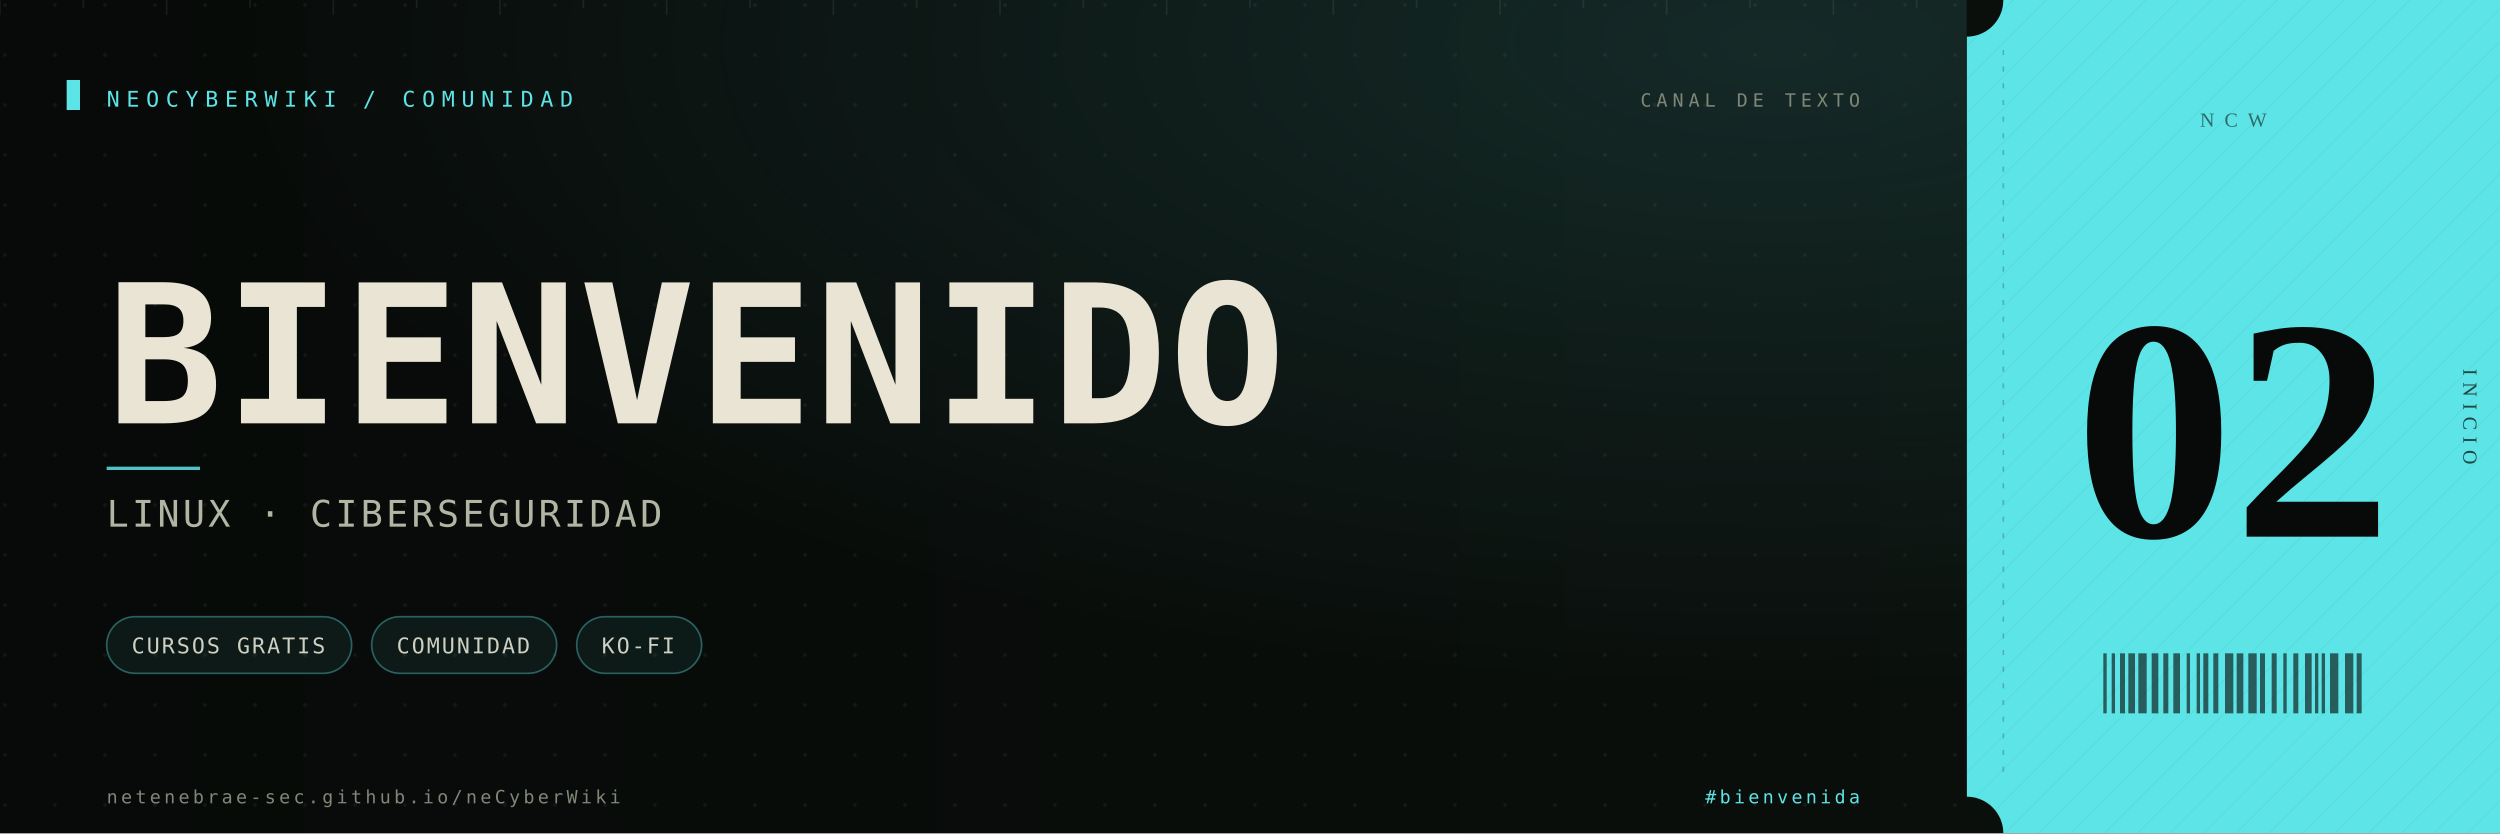
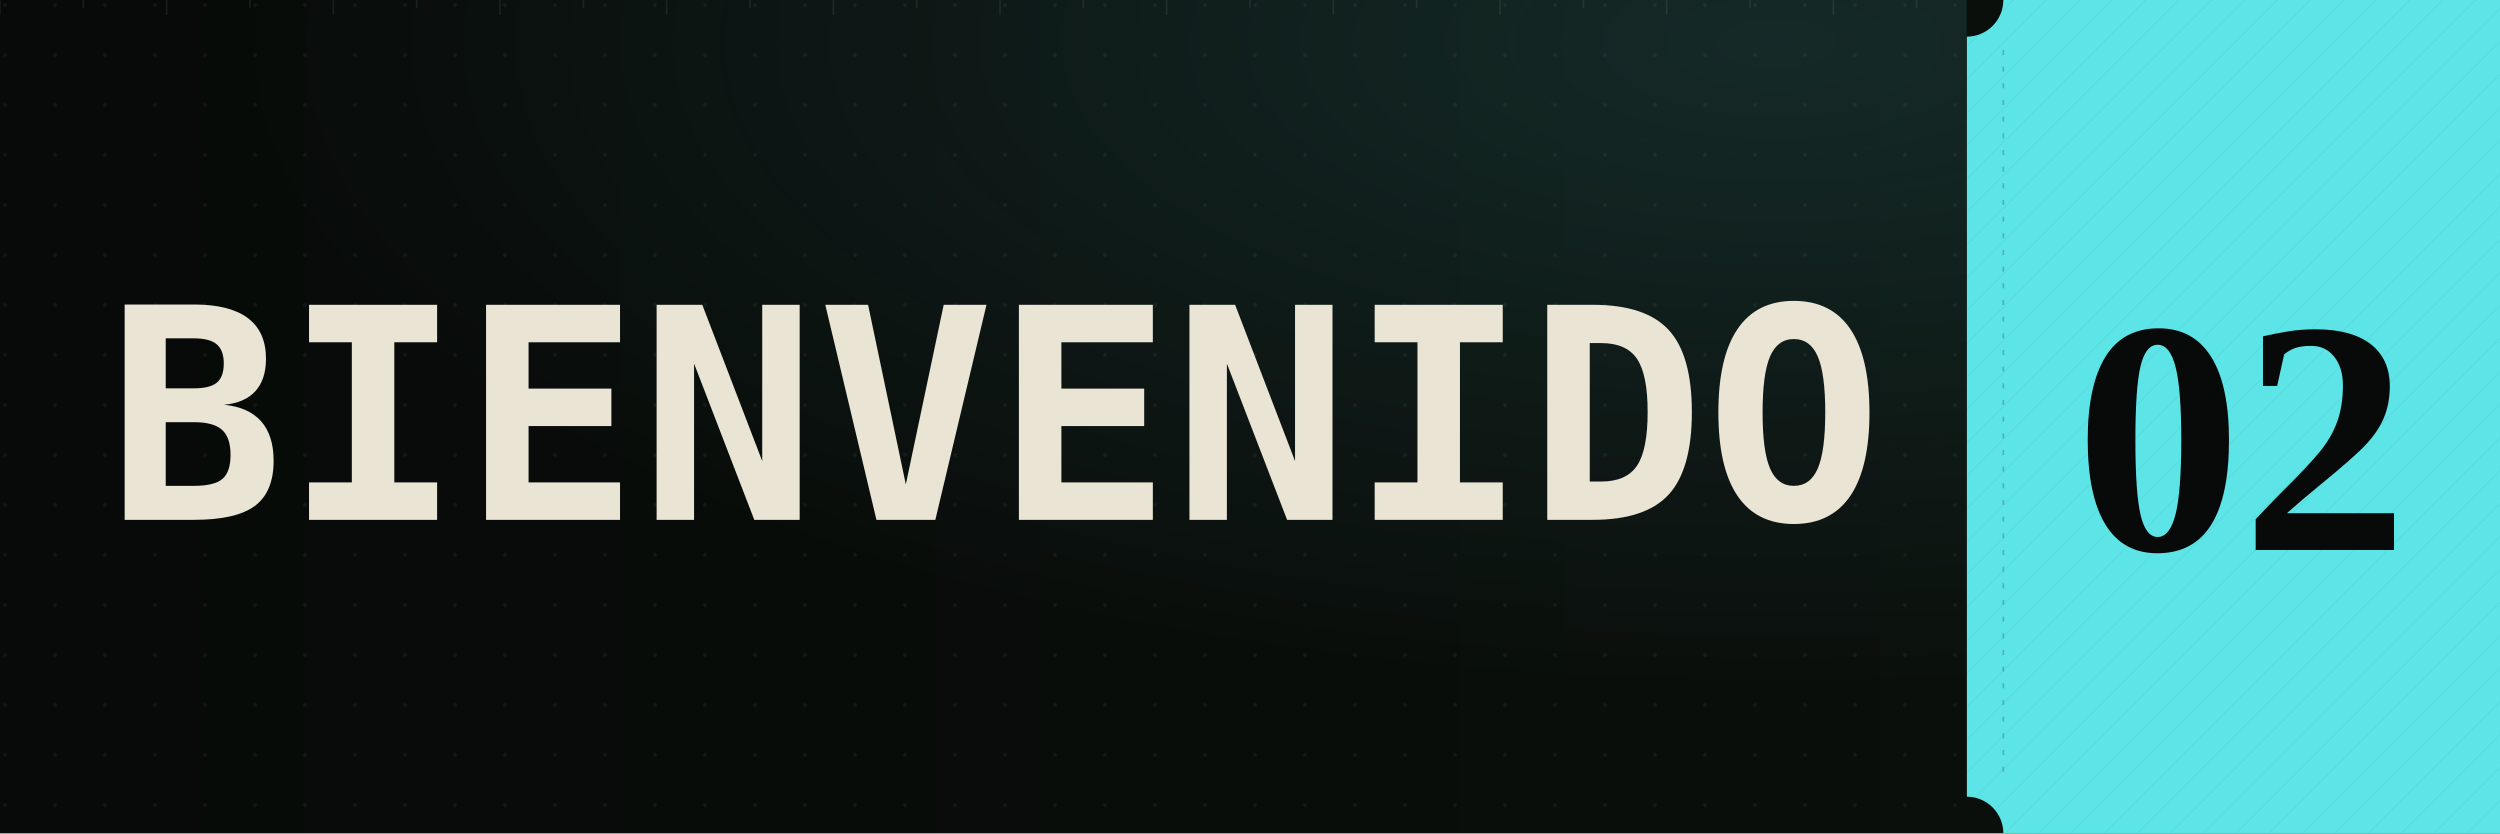
<svg xmlns="http://www.w3.org/2000/svg" viewBox="0 0 1500 500" width="1500" height="500" role="img" aria-label="neCyberWiki comunidad - bienvenida">
  <defs>
    <linearGradient id="bg" x1="0" y1="0" x2="1" y2="0">
      <stop offset="0" stop-color="#070a08" />
      <stop offset="1" stop-color="#0b100c" />
    </linearGradient>
    <radialGradient id="glow" cx=".9" cy=".05" r=".78">
      <stop offset="0" stop-color="#5de4e6" stop-opacity=".13" />
      <stop offset="1" stop-color="#5de4e6" stop-opacity="0" />
    </radialGradient>
    <pattern id="dots" width="30" height="30" patternUnits="userSpaceOnUse">
      <circle cx="3" cy="3" r="1.1" fill="#e9e4d4" opacity=".06" />
    </pattern>
    <pattern id="hatch" width="14" height="14" patternUnits="userSpaceOnUse" patternTransform="rotate(45)">
      <line x1="0" y1="0" x2="0" y2="14" stroke="#070a08" stroke-width="1" opacity=".05" />
    </pattern>
    <mask id="stub">
      <rect x="1180" y="0" width="320" height="500" fill="#fff" />
      <circle cx="1180" cy="0" r="22" fill="#000" />
      <circle cx="1180" cy="500" r="22" fill="#000" />
    </mask>
  </defs>
  <rect width="1500" height="500" fill="url(#bg)" />
  <rect width="1180" height="500" fill="url(#dots)" />
  <rect width="1180" height="500" fill="url(#glow)" />
  <path d="M0 0V9 M50 0V5 M100 0V9 M150 0V5 M200 0V9 M250 0V5 M300 0V9 M350 0V5 M400 0V9 M450 0V5 M500 0V9 M550 0V5 M600 0V9 M650 0V5 M700 0V9 M750 0V5 M800 0V9 M850 0V5 M900 0V9 M950 0V5 M1000 0V9 M1050 0V5 M1100 0V9 M1150 0V5" stroke="#e9e4d4" stroke-opacity=".08" stroke-width="1" />
  <g mask="url(#stub)">
    <rect x="1180" y="0" width="320" height="500" fill="#5de4e6" />
    <rect x="1180" y="0" width="320" height="500" fill="url(#hatch)" />
    <line x1="1202" y1="30" x2="1202" y2="470" stroke="#070a08" stroke-opacity=".22" stroke-width="1" stroke-dasharray="3 7" />
-     <text x="1340" y="76" text-anchor="middle" font-size="12" letter-spacing="6" fill="#070a08" opacity=".55">NCW</text>
-     <text x="1340" y="322" text-anchor="middle" font-size="190" font-weight="800" fill="#070a08">02</text>
-     <rect x="1262" y="392" width="2" height="36" fill="#070a08" opacity=".62" />
-     <rect x="1267" y="392" width="2" height="36" fill="#070a08" opacity=".62" />
-     <rect x="1272" y="392" width="3" height="36" fill="#070a08" opacity=".62" />
-     <rect x="1277" y="392" width="4" height="36" fill="#070a08" opacity=".62" />
-     <rect x="1283" y="392" width="5" height="36" fill="#070a08" opacity=".62" />
-     <rect x="1291" y="392" width="4" height="36" fill="#070a08" opacity=".62" />
-     <rect x="1298" y="392" width="3" height="36" fill="#070a08" opacity=".62" />
-     <rect x="1304" y="392" width="4" height="36" fill="#070a08" opacity=".62" />
-     <rect x="1312" y="392" width="2" height="36" fill="#070a08" opacity=".62" />
-     <rect x="1318" y="392" width="2" height="36" fill="#070a08" opacity=".62" />
-     <rect x="1322" y="392" width="3" height="36" fill="#070a08" opacity=".62" />
-     <rect x="1328" y="392" width="3" height="36" fill="#070a08" opacity=".62" />
-     <rect x="1335" y="392" width="5" height="36" fill="#070a08" opacity=".62" />
-     <rect x="1342" y="392" width="4" height="36" fill="#070a08" opacity=".62" />
-     <rect x="1349" y="392" width="5" height="36" fill="#070a08" opacity=".62" />
-     <rect x="1356" y="392" width="3" height="36" fill="#070a08" opacity=".62" />
-     <rect x="1363" y="392" width="3" height="36" fill="#070a08" opacity=".62" />
-     <rect x="1370" y="392" width="2" height="36" fill="#070a08" opacity=".62" />
-     <rect x="1376" y="392" width="3" height="36" fill="#070a08" opacity=".62" />
-     <rect x="1383" y="392" width="4" height="36" fill="#070a08" opacity=".62" />
-     <rect x="1389" y="392" width="2" height="36" fill="#070a08" opacity=".62" />
-     <rect x="1393" y="392" width="2" height="36" fill="#070a08" opacity=".62" />
-     <rect x="1398" y="392" width="5" height="36" fill="#070a08" opacity=".62" />
-     <rect x="1407" y="392" width="5" height="36" fill="#070a08" opacity=".62" />
-     <rect x="1414" y="392" width="3" height="36" fill="#070a08" opacity=".62" />
-     <text transform="translate(1478 250) rotate(90)" text-anchor="middle" font-size="12" letter-spacing="4" fill="#070a08" opacity=".72">INICIO</text>
+     <text x="1345" y="330" text-anchor="middle" font-size="200" font-weight="800" fill="#070a08">02</text>
  </g>
  <g font-family="'JetBrains Mono','DejaVu Sans Mono',monospace">
-     <rect x="40" y="48" width="8" height="18" fill="#5de4e6" />
-     <text x="64" y="64" font-size="13" letter-spacing="4" fill="#5de4e6">NEOCYBERWIKI / COMUNIDAD</text>
-     <text x="1116" y="64" text-anchor="end" font-size="11" letter-spacing="3" fill="#7f8778">CANAL DE TEXTO</text>
-     <text x="64" y="254" font-size="116" font-weight="800" letter-spacing="1" fill="#e9e4d4">BIENVENIDO</text>
-     <rect x="64" y="280" width="56" height="2" fill="#5de4e6" opacity=".85" />
-     <text x="64" y="316" font-size="22" letter-spacing="2" fill="#b3b5a4">LINUX · CIBERSEGURIDAD</text>
-     <rect x="64" y="370" width="147" height="34" rx="17" fill="#5de4e6" fill-opacity=".07" stroke="#5de4e6" stroke-opacity=".38" />
-     <text x="79" y="392" font-size="13" letter-spacing="1.2" fill="#cfd0c2">CURSOS GRATIS</text>
-     <rect x="223" y="370" width="111" height="34" rx="17" fill="#5de4e6" fill-opacity=".07" stroke="#5de4e6" stroke-opacity=".38" />
-     <text x="238" y="392" font-size="13" letter-spacing="1.2" fill="#cfd0c2">COMUNIDAD</text>
-     <rect x="346" y="370" width="75" height="34" rx="17" fill="#5de4e6" fill-opacity=".07" stroke="#5de4e6" stroke-opacity=".38" />
-     <text x="361" y="392" font-size="13" letter-spacing="1.2" fill="#cfd0c2">KO-FI</text>
-     <text x="64" y="482" font-size="11" letter-spacing="2" fill="#7f8778">netenebrae-sec.github.io/neCyberWiki</text>
-     <text x="1116" y="482" text-anchor="end" font-size="11" letter-spacing="2" fill="#5de4e6">#bienvenida</text>
+     <text x="64" y="311.9" font-size="177" font-weight="800" fill="#e9e4d4">BIENVENIDO</text>
  </g>
</svg>
